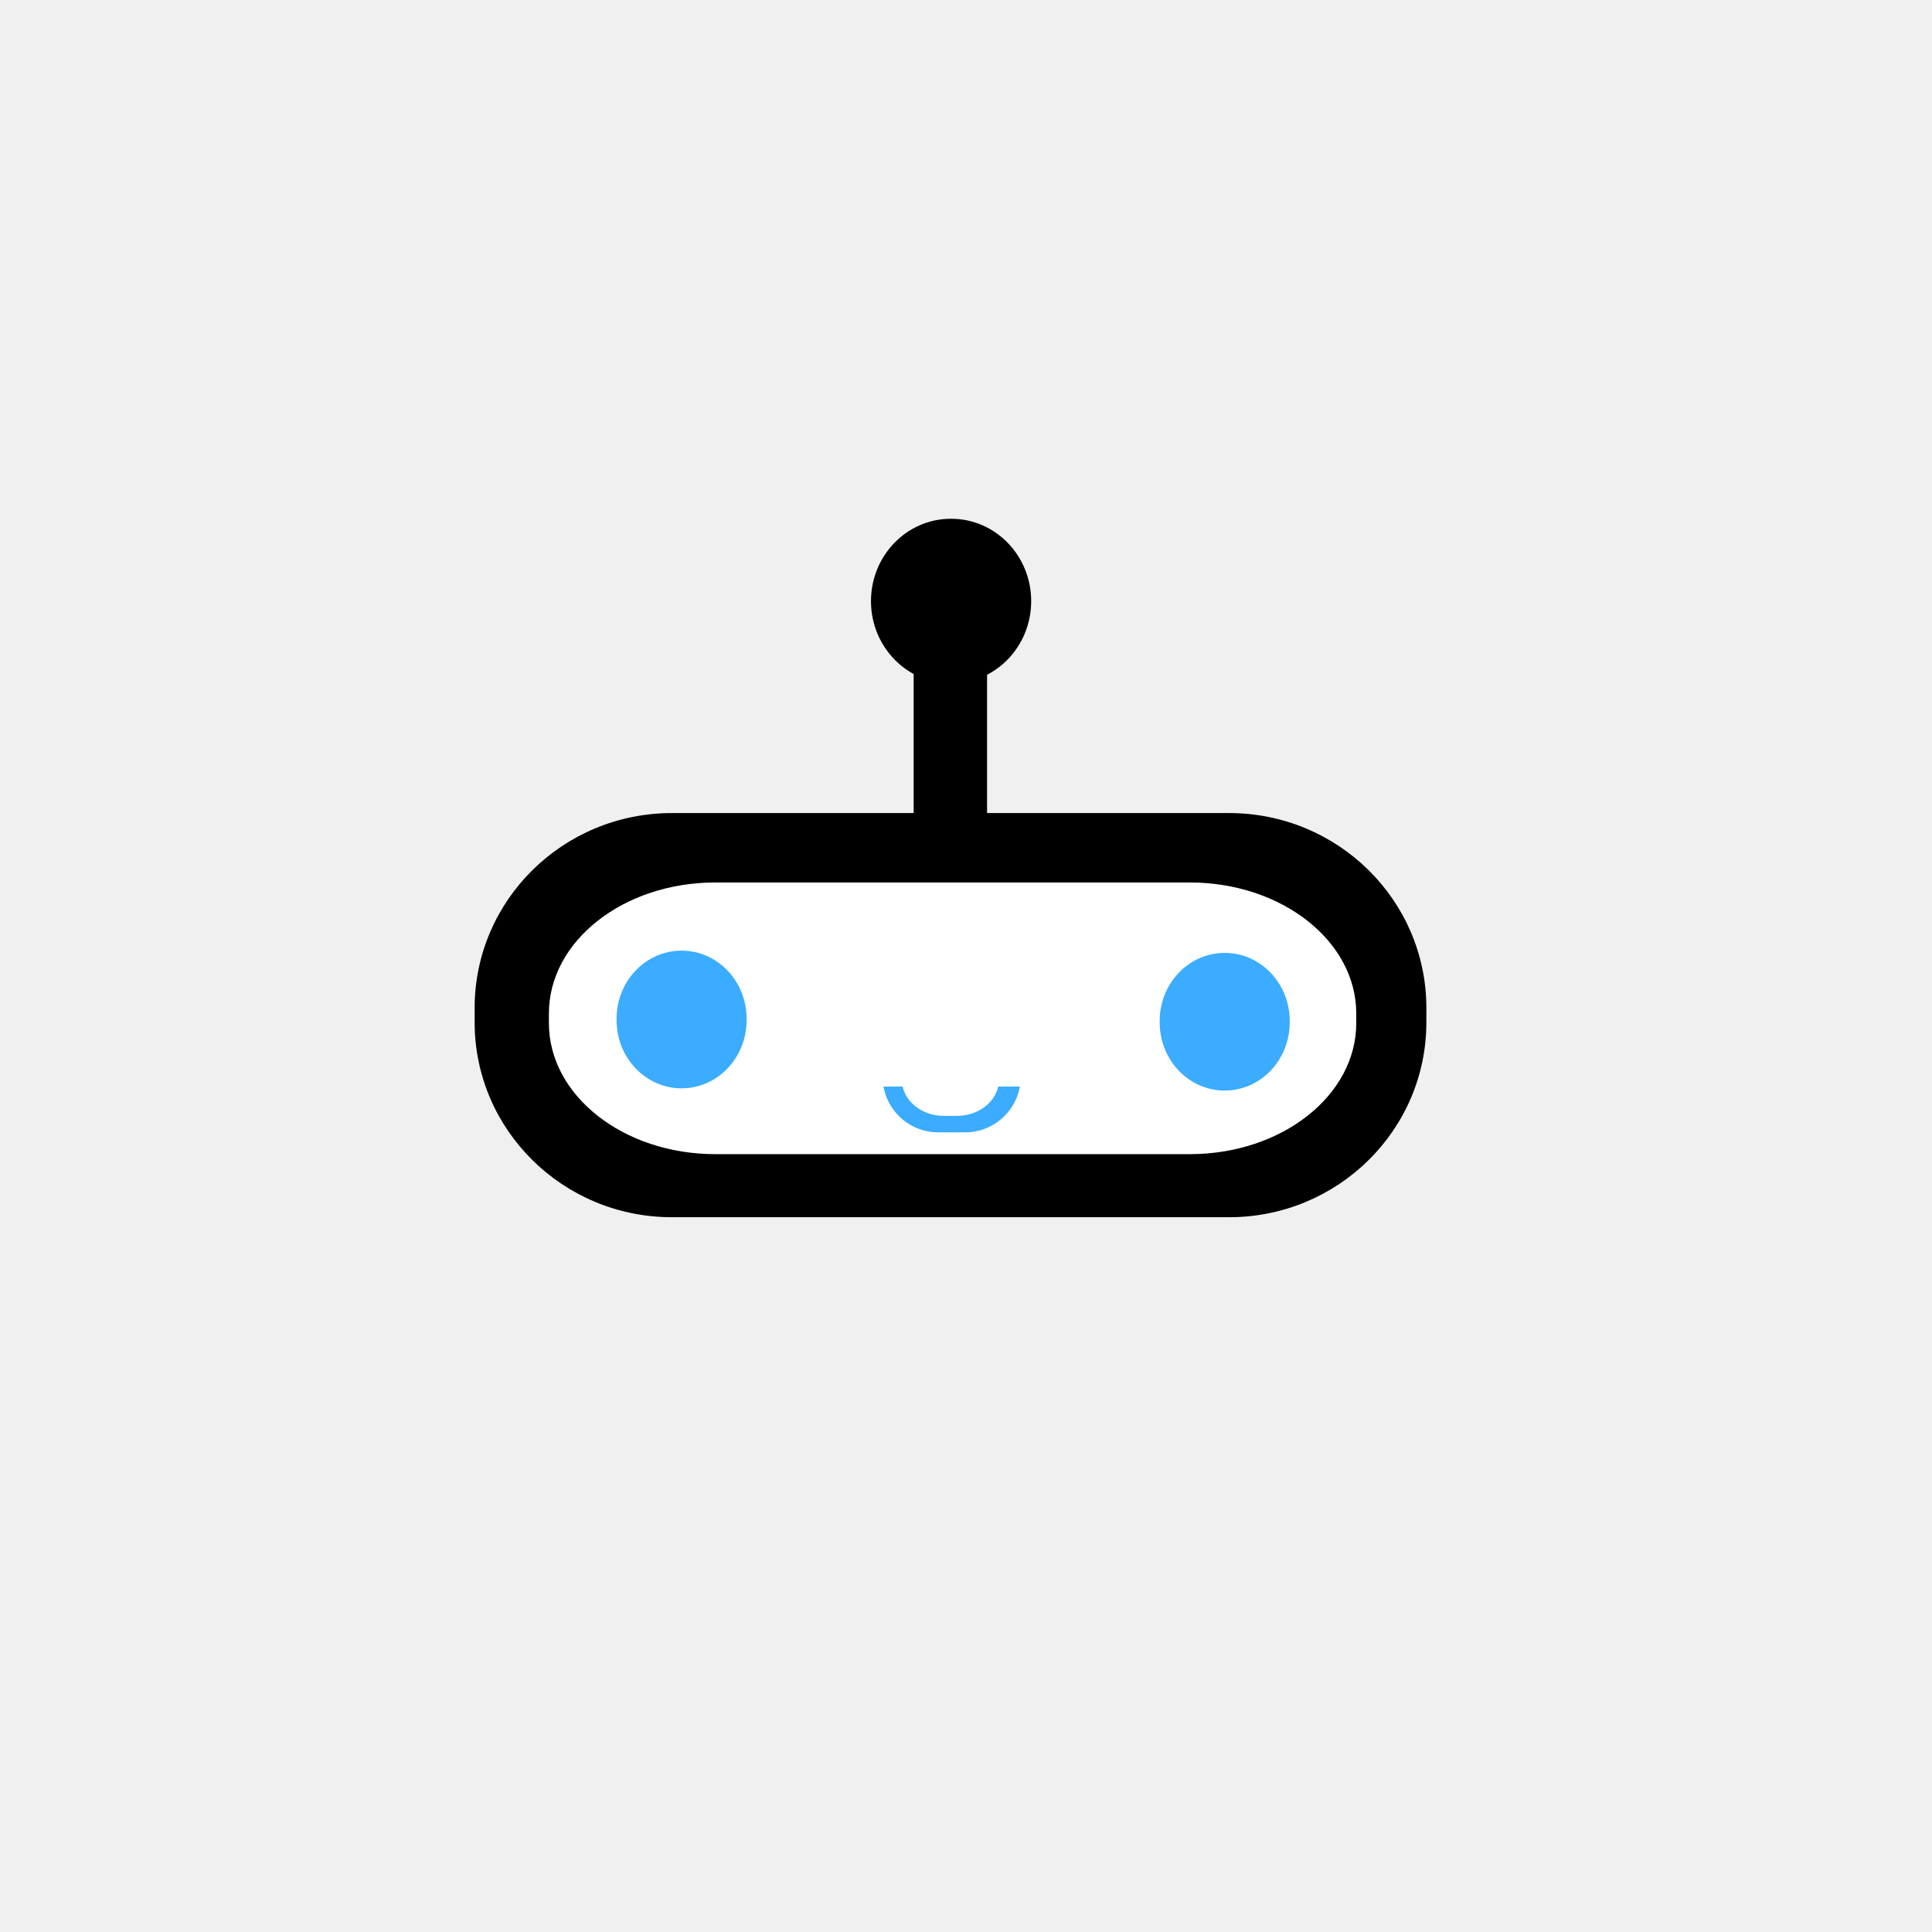
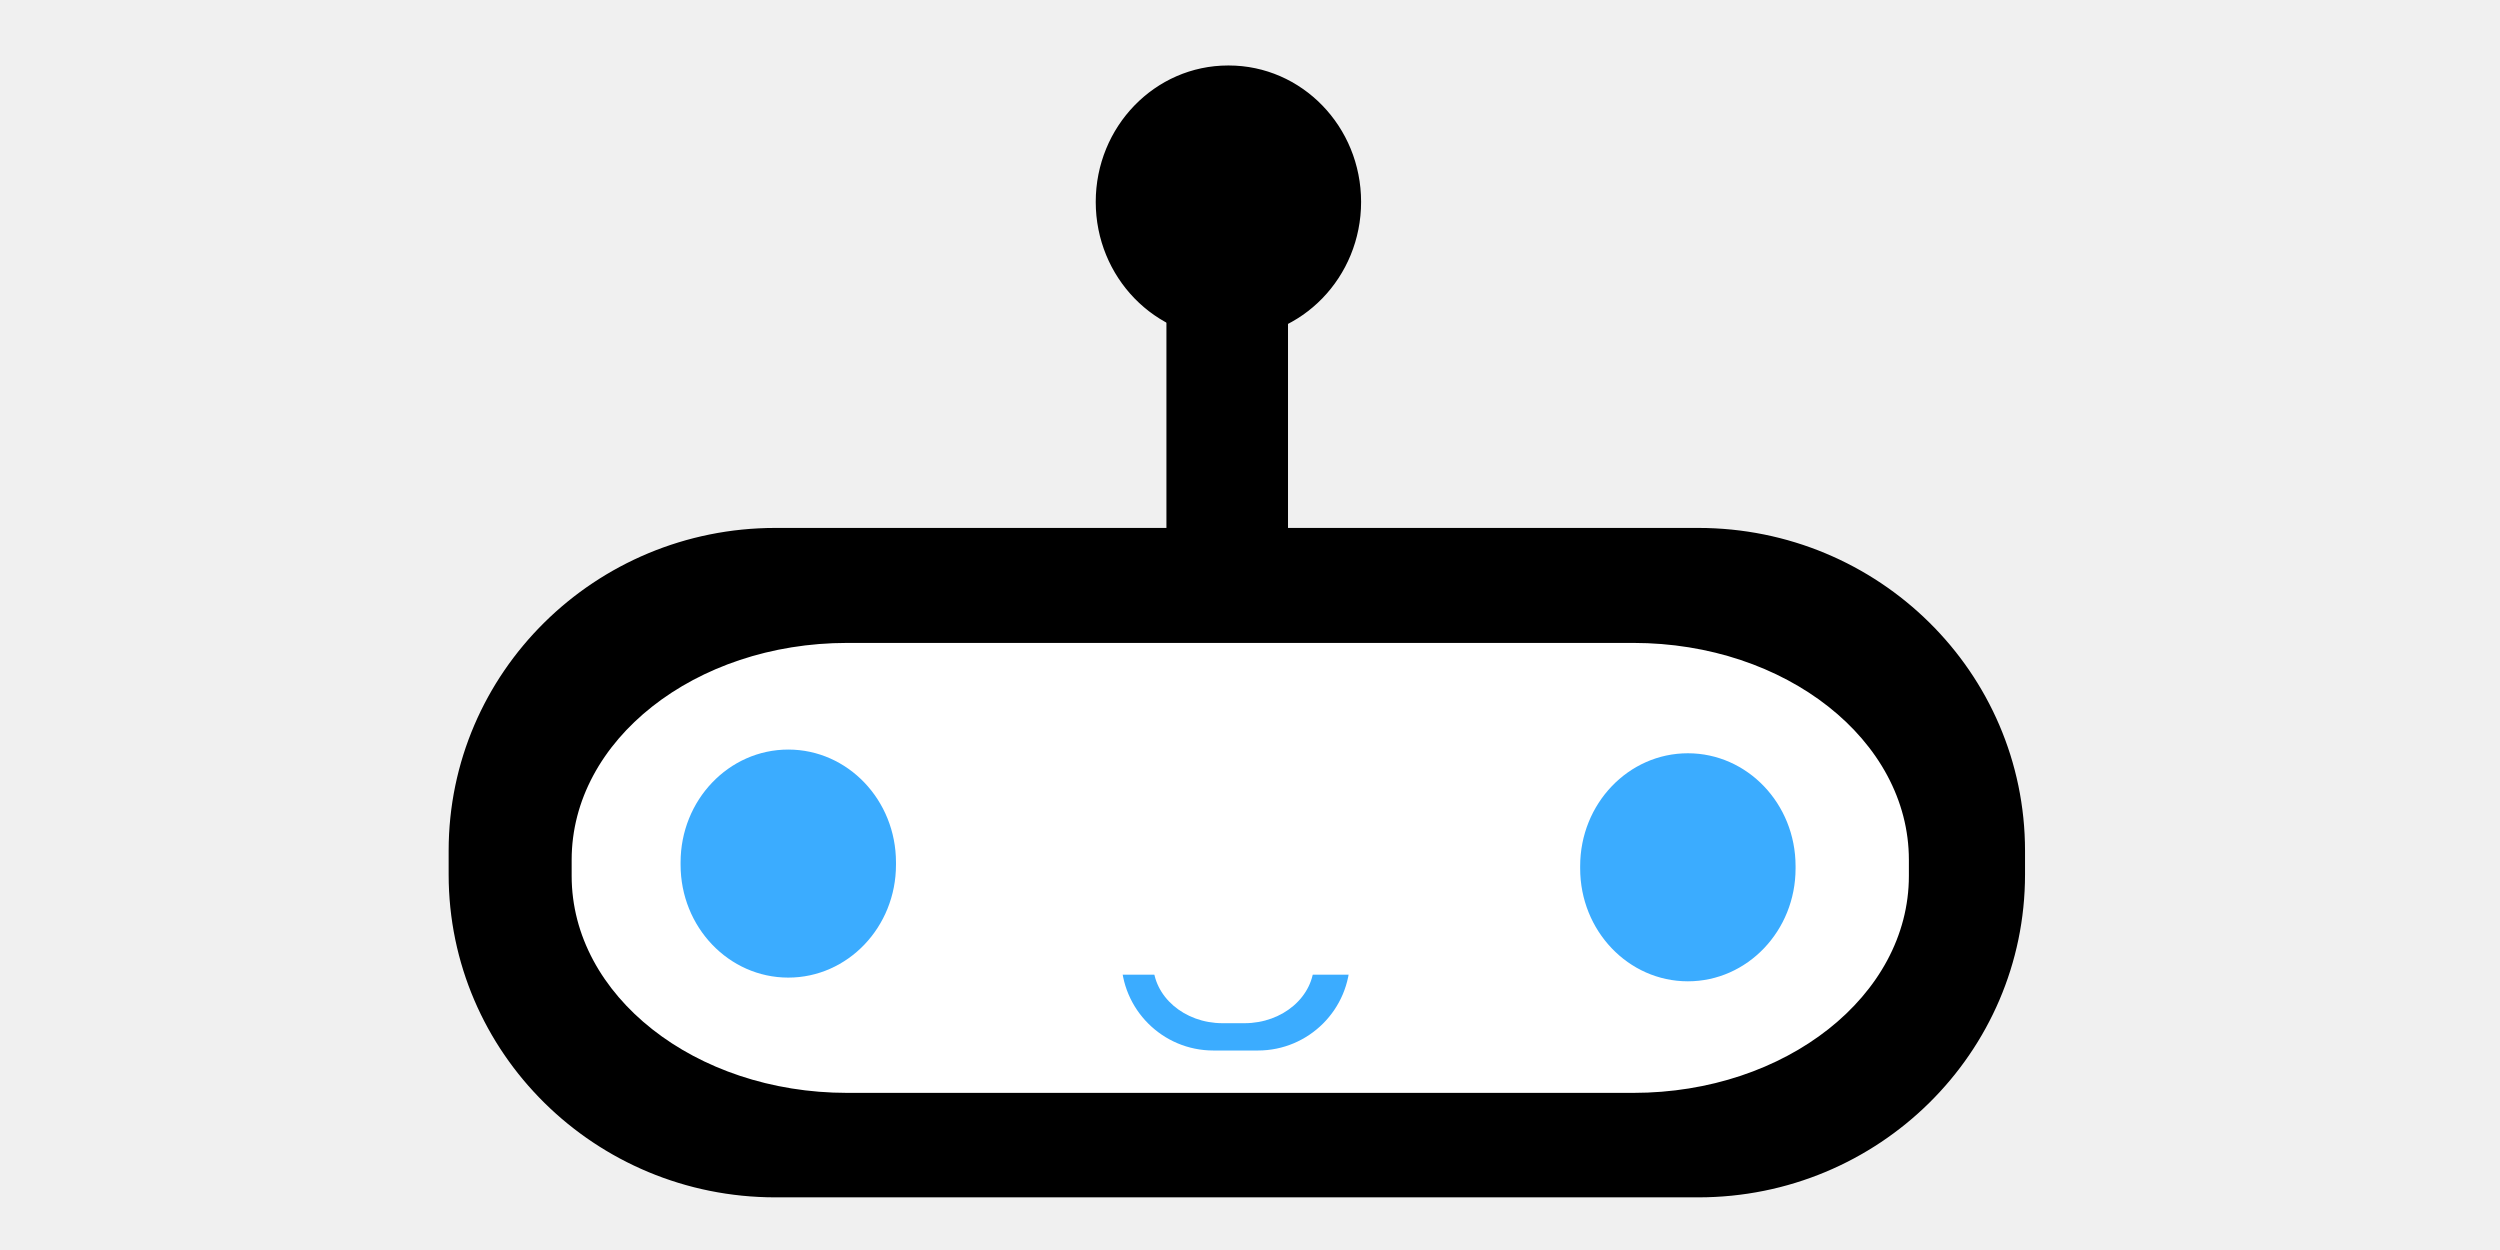
- <svg xmlns="http://www.w3.org/2000/svg" xmlns:ns1="http://vectornator.io" style="fill-rule:evenodd;clip-rule:evenodd;stroke-linecap:round;stroke-linejoin:round;" xml:space="preserve" version="1.1" viewBox="0 0 1024 1024">
-   <defs />
-   <g id="Layer 2" ns1:layerName="Layer 2">
-     <path stroke="#000000" ns1:shadowColor="#000000" ns1:shadowOffset="6.56108" stroke-width="1" fill="#000000" stroke-linecap="butt" ns1:shadowAngle="1.5708" stroke-linejoin="round" opacity="1" ns1:shadowRadius="13.3484" d="M484.756+323.777L522.662+323.777L522.662+507.323L484.756+507.323L484.756+323.777Z" ns1:shadowOpacity="0.345424" />
-     <path stroke="#000000" ns1:shadowColor="#000000" ns1:shadowOffset="6.56108" stroke-width="1" fill="#000000" stroke-linecap="butt" ns1:shadowAngle="1.5708" stroke-linejoin="round" opacity="1" ns1:shadowRadius="13.3484" d="M503.995+275.455L504.191+275.455C527.31+275.455+546.051+294.776+546.051+318.609L546.051+318.609C546.051+342.443+527.31+361.764+504.191+361.764L503.995+361.764C480.876+361.764+462.135+342.443+462.135+318.609L462.135+318.609C462.135+294.776+480.876+275.455+503.995+275.455Z" ns1:shadowOpacity="0.345424" />
-   </g>
-   <g id="Layer 1" ns1:layerName="Layer 1">
-     <path stroke="#000000" ns1:shadowColor="#000000" ns1:shadowOffset="6.56108" stroke-width="1" fill="#000000" stroke-linecap="butt" ns1:shadowAngle="1.5708" stroke-linejoin="round" opacity="1" ns1:shadowRadius="13.3484" d="M356.145+431.437L651.43+431.437C708.911+431.437+755.509+477.468+755.509+534.25L755.509+541.841C755.509+598.623+708.911+644.654+651.43+644.654L356.145+644.654C298.664+644.654+252.066+598.623+252.066+541.841L252.066+534.25C252.066+477.468+298.664+431.437+356.145+431.437Z" ns1:shadowOpacity="0.345424" />
-     <path stroke="#000000" ns1:shadowColor="#000000" ns1:shadowOffset="6.56108" stroke-width="1" fill="#000000" stroke-linecap="butt" ns1:shadowAngle="1.5708" stroke-linejoin="round" opacity="1" ns1:shadowRadius="9.69347" d="M453.07+552.128L560.86+552.128L560.86+602.097L453.07+602.097L453.07+552.128Z" ns1:shadowOpacity="0" />
-     <path stroke="#000000" ns1:shadowColor="#000000" ns1:shadowOffset="6.56108" stroke-width="1" fill="#ffffff" stroke-linecap="butt" ns1:shadowAngle="1.5708" stroke-linejoin="round" opacity="1" ns1:shadowRadius="13.3484" d="M379.101+467.234L630.672+467.234C679.643+467.234+719.343+498.535+719.343+537.146L719.343+542.308C719.343+580.92+679.643+612.22+630.672+612.22L379.101+612.22C330.129+612.22+290.43+580.92+290.43+542.308L290.43+537.146C290.43+498.535+330.129+467.234+379.101+467.234Z" ns1:shadowOpacity="0.345424" />
-   </g>
-   <g id="Layer 4" ns1:layerName="Layer 4">
-     <path stroke="#000000" ns1:shadowColor="#000000" ns1:shadowOffset="6.56108" stroke-width="1" fill="#3bacff" stroke-linecap="butt" ns1:shadowAngle="1.5708" stroke-linejoin="round" opacity="1" ns1:shadowRadius="13.3484" d="M361.251+503.86L361.251+503.86C380.285+503.86+395.715+520.028+395.715+539.973L395.715+540.72C395.715+560.665+380.285+576.833+361.251+576.833L361.251+576.833C342.217+576.833+326.787+560.665+326.787+540.72L326.787+539.973C326.787+520.028+342.217+503.86+361.251+503.86Z" stroke-opacity="0" ns1:shadowOpacity="0.345424" />
-     <path stroke="#000000" ns1:shadowColor="#000000" ns1:shadowOffset="6.56108" stroke-width="1" fill="#3bacff" stroke-linecap="butt" ns1:shadowAngle="1.5708" stroke-linejoin="round" opacity="1" ns1:shadowRadius="13.3484" d="M649.117+505.046L649.117+505.046C668.151+505.046+683.581+521.214+683.581+541.159L683.581+541.906C683.581+561.851+668.151+578.02+649.117+578.02L649.117+578.02C630.083+578.02+614.653+561.851+614.653+541.906L614.653+541.159C614.653+521.214+630.083+505.046+649.117+505.046Z" stroke-opacity="0" ns1:shadowOpacity="0.345424" />
-     <path stroke="#000000" ns1:shadowColor="#000000" ns1:shadowOffset="6.56108" stroke-width="1" fill="#3bacff" stroke-linecap="butt" ns1:shadowAngle="1.5708" stroke-linejoin="round" opacity="1" ns1:shadowRadius="13.3484" d="M497.276+541.211L511.541+541.211C527.82+541.211+541.017+554.407+541.017+570.687L541.017+570.687C541.017+586.966+527.82+600.163+511.541+600.163L497.276+600.163C480.997+600.163+467.8+586.966+467.8+570.687L467.8+570.687C467.8+554.407+480.997+541.211+497.276+541.211Z" stroke-opacity="0" ns1:shadowOpacity="0" />
-     <path stroke="#000000" ns1:shadowColor="#000000" ns1:shadowOffset="6.56108" stroke-width="1" fill="#ffffff" stroke-linecap="butt" ns1:shadowAngle="1.5708" stroke-linejoin="round" opacity="1" ns1:shadowRadius="13.3484" d="M500.219+553.09L507.258+553.09C519.528+553.09+529.474+561.671+529.474+572.257L529.474+572.257C529.474+582.843+519.528+591.424+507.258+591.424L500.219+591.424C487.95+591.424+478.003+582.843+478.003+572.257L478.003+572.257C478.003+561.671+487.95+553.09+500.219+553.09Z" stroke-opacity="0" ns1:shadowOpacity="0.0168" />
-     <path stroke="#000000" ns1:shadowColor="#000000" ns1:shadowOffset="6.56108" stroke-width="1" fill="#ffffff" stroke-linecap="butt" ns1:shadowAngle="1.5708" stroke-linejoin="round" opacity="1" ns1:shadowRadius="13.3484" d="M502.929+570.788L505.153+570.788C505.942+570.788+506.582+571.428+506.582+572.217L506.582+572.217C506.582+573.007+505.942+573.647+505.153+573.647L502.929+573.647C502.139+573.647+501.499+573.007+501.499+572.217L501.499+572.217C501.499+571.428+502.139+570.788+502.929+570.788Z" stroke-opacity="0" ns1:shadowOpacity="0.0168" />
-     <path stroke="#000000" ns1:shadowColor="#000000" ns1:shadowOffset="6.56108" stroke-width="1" fill="#ffffff" stroke-linecap="butt" ns1:shadowAngle="1.5708" stroke-linejoin="round" opacity="1" ns1:shadowRadius="13.3484" d="M464.88+522.115L541.336+522.115L541.336+575.896L464.88+575.896L464.88+522.115Z" stroke-opacity="0" ns1:shadowOpacity="0.0168" />
-   </g>
-   <g id="Layer 3" ns1:layerName="Layer 3" visibility="hidden">
-     <path stroke="#ffffff" ns1:shadowColor="#000000" ns1:shadowOffset="6.56108" stroke-width="1" fill="#ffffff" stroke-linecap="butt" ns1:shadowAngle="1.5708" stroke-linejoin="round" opacity="1" ns1:shadowRadius="13.3484" d="M388.595+472.99L391.414+474.205C427.377+489.703+443.968+531.421+428.469+567.384L428.469+567.384C412.971+603.347+371.253+619.937+335.29+604.439L332.471+603.224C296.508+587.726+279.918+546.008+295.416+510.045L295.416+510.045C310.914+474.082+352.632+457.492+388.595+472.99Z" ns1:shadowOpacity="0.345424" />
-     <path stroke="#ffffff" ns1:shadowColor="#000000" ns1:shadowOffset="6.56108" stroke-width="1" fill="#ffffff" stroke-linecap="butt" ns1:shadowAngle="1.5708" stroke-linejoin="round" opacity="1" ns1:shadowRadius="13.3484" d="M675.93+475.241L678.748+476.456C714.712+491.954+731.302+533.672+715.803+569.635L715.803+569.635C700.305+605.598+658.587+622.188+622.624+606.69L619.805+605.475C583.842+589.977+567.252+548.259+582.75+512.296L582.75+512.296C598.249+476.332+639.966+459.742+675.93+475.241Z" ns1:shadowOpacity="0.345424" />
+ <svg xmlns="http://www.w3.org/2000/svg" width="800" height="400" clip-rule="evenodd">
+   <g class="layer">
+     <g id="Layer 2">
+       <path d="m373.756,69.777l37.906,0l0,183.546l-37.906,0l0,-183.546z" fill="#000000" id="svg_1" stroke="#000000" stroke-linejoin="round" />
+       <path d="m392.995,21.455l0.196,0c23.119,0 41.86,19.321 41.86,43.154l0,0c0,23.834 -18.741,43.155 -41.86,43.155l-0.196,0c-23.119,0 -41.86,-19.321 -41.86,-43.155l0,0c0,-23.833 18.741,-43.154 41.86,-43.154z" fill="#000000" id="svg_2" stroke="#000000" stroke-linejoin="round" />
+     </g>
+     <g id="Layer 1">
+       <path d="m248.145,169.437l295.285,0c57.481,0 104.079,46.031 104.079,102.813l0,7.591c0,56.782 -46.598,102.813 -104.079,102.813l-295.285,0c-57.481,0 -104.079,-46.031 -104.079,-102.813l0,-7.591c0,-56.782 46.598,-102.813 104.079,-102.813z" fill="#000000" id="svg_3" stroke="#000000" stroke-linejoin="round" />
+       <path d="m345.07,290.128l107.79,0l0,49.969l-107.79,0l0,-49.969z" fill="#000000" id="svg_4" stroke="#000000" stroke-linejoin="round" />
+       <path d="m271.101,205.234l251.571,0c48.971,0 88.671,31.301 88.671,69.912l0,5.162c0,38.612 -39.7,69.912 -88.671,69.912l-251.571,0c-48.972,0 -88.671,-31.3 -88.671,-69.912l0,-5.162c0,-38.611 39.699,-69.912 88.671,-69.912z" fill="#ffffff" id="svg_5" stroke="#000000" stroke-linejoin="round" />
+     </g>
+     <g id="Layer 4">
+       <path d="m252.251,239.86l0,0c19.034,0 34.464,16.168 34.464,36.113l0,0.747c0,19.945 -15.43,36.113 -34.464,36.113l0,0c-19.034,0 -34.464,-16.168 -34.464,-36.113l0,-0.747c0,-19.945 15.43,-36.113 34.464,-36.113z" fill="#3bacff" id="svg_6" stroke="#000000" stroke-linejoin="round" stroke-opacity="0" />
+       <path d="m540.117,241.046l0,0c19.034,0 34.464,16.168 34.464,36.113l0,0.747c0,19.945 -15.43,36.114 -34.464,36.114l0,0c-19.034,0 -34.464,-16.169 -34.464,-36.114l0,-0.747c0,-19.945 15.43,-36.113 34.464,-36.113z" fill="#3bacff" id="svg_7" stroke="#000000" stroke-linejoin="round" stroke-opacity="0" />
+       <path d="m388.276,277.211l14.265,0c16.279,0 29.476,13.196 29.476,29.476l0,0c0,16.279 -13.197,29.476 -29.476,29.476l-14.265,0c-16.279,0 -29.476,-13.197 -29.476,-29.476l0,0c0,-16.28 13.197,-29.476 29.476,-29.476z" fill="#3bacff" id="svg_8" stroke="#000000" stroke-linejoin="round" stroke-opacity="0" />
+       <path d="m391.219,289.09l7.039,0c12.27,0 22.216,8.581 22.216,19.167l0,0c0,10.586 -9.946,19.167 -22.216,19.167l-7.039,0c-12.269,0 -22.216,-8.581 -22.216,-19.167l0,0c0,-10.586 9.947,-19.167 22.216,-19.167z" fill="#ffffff" id="svg_9" stroke="#000000" stroke-linejoin="round" stroke-opacity="0" />
+       <path d="m393.929,306.788l2.224,0c0.789,0 1.429,0.64 1.429,1.429l0,0c0,0.79 -0.64,1.43 -1.429,1.43l-2.224,0c-0.79,0 -1.43,-0.64 -1.43,-1.43l0,0c0,-0.789 0.64,-1.429 1.43,-1.429z" fill="#ffffff" id="svg_10" stroke="#000000" stroke-linejoin="round" stroke-opacity="0" />
+       <path d="m355.88,258.115l76.456,0l0,53.781l-76.456,0l0,-53.781z" fill="#ffffff" id="svg_11" stroke="#000000" stroke-linejoin="round" stroke-opacity="0" />
+     </g>
  </g>
</svg>
